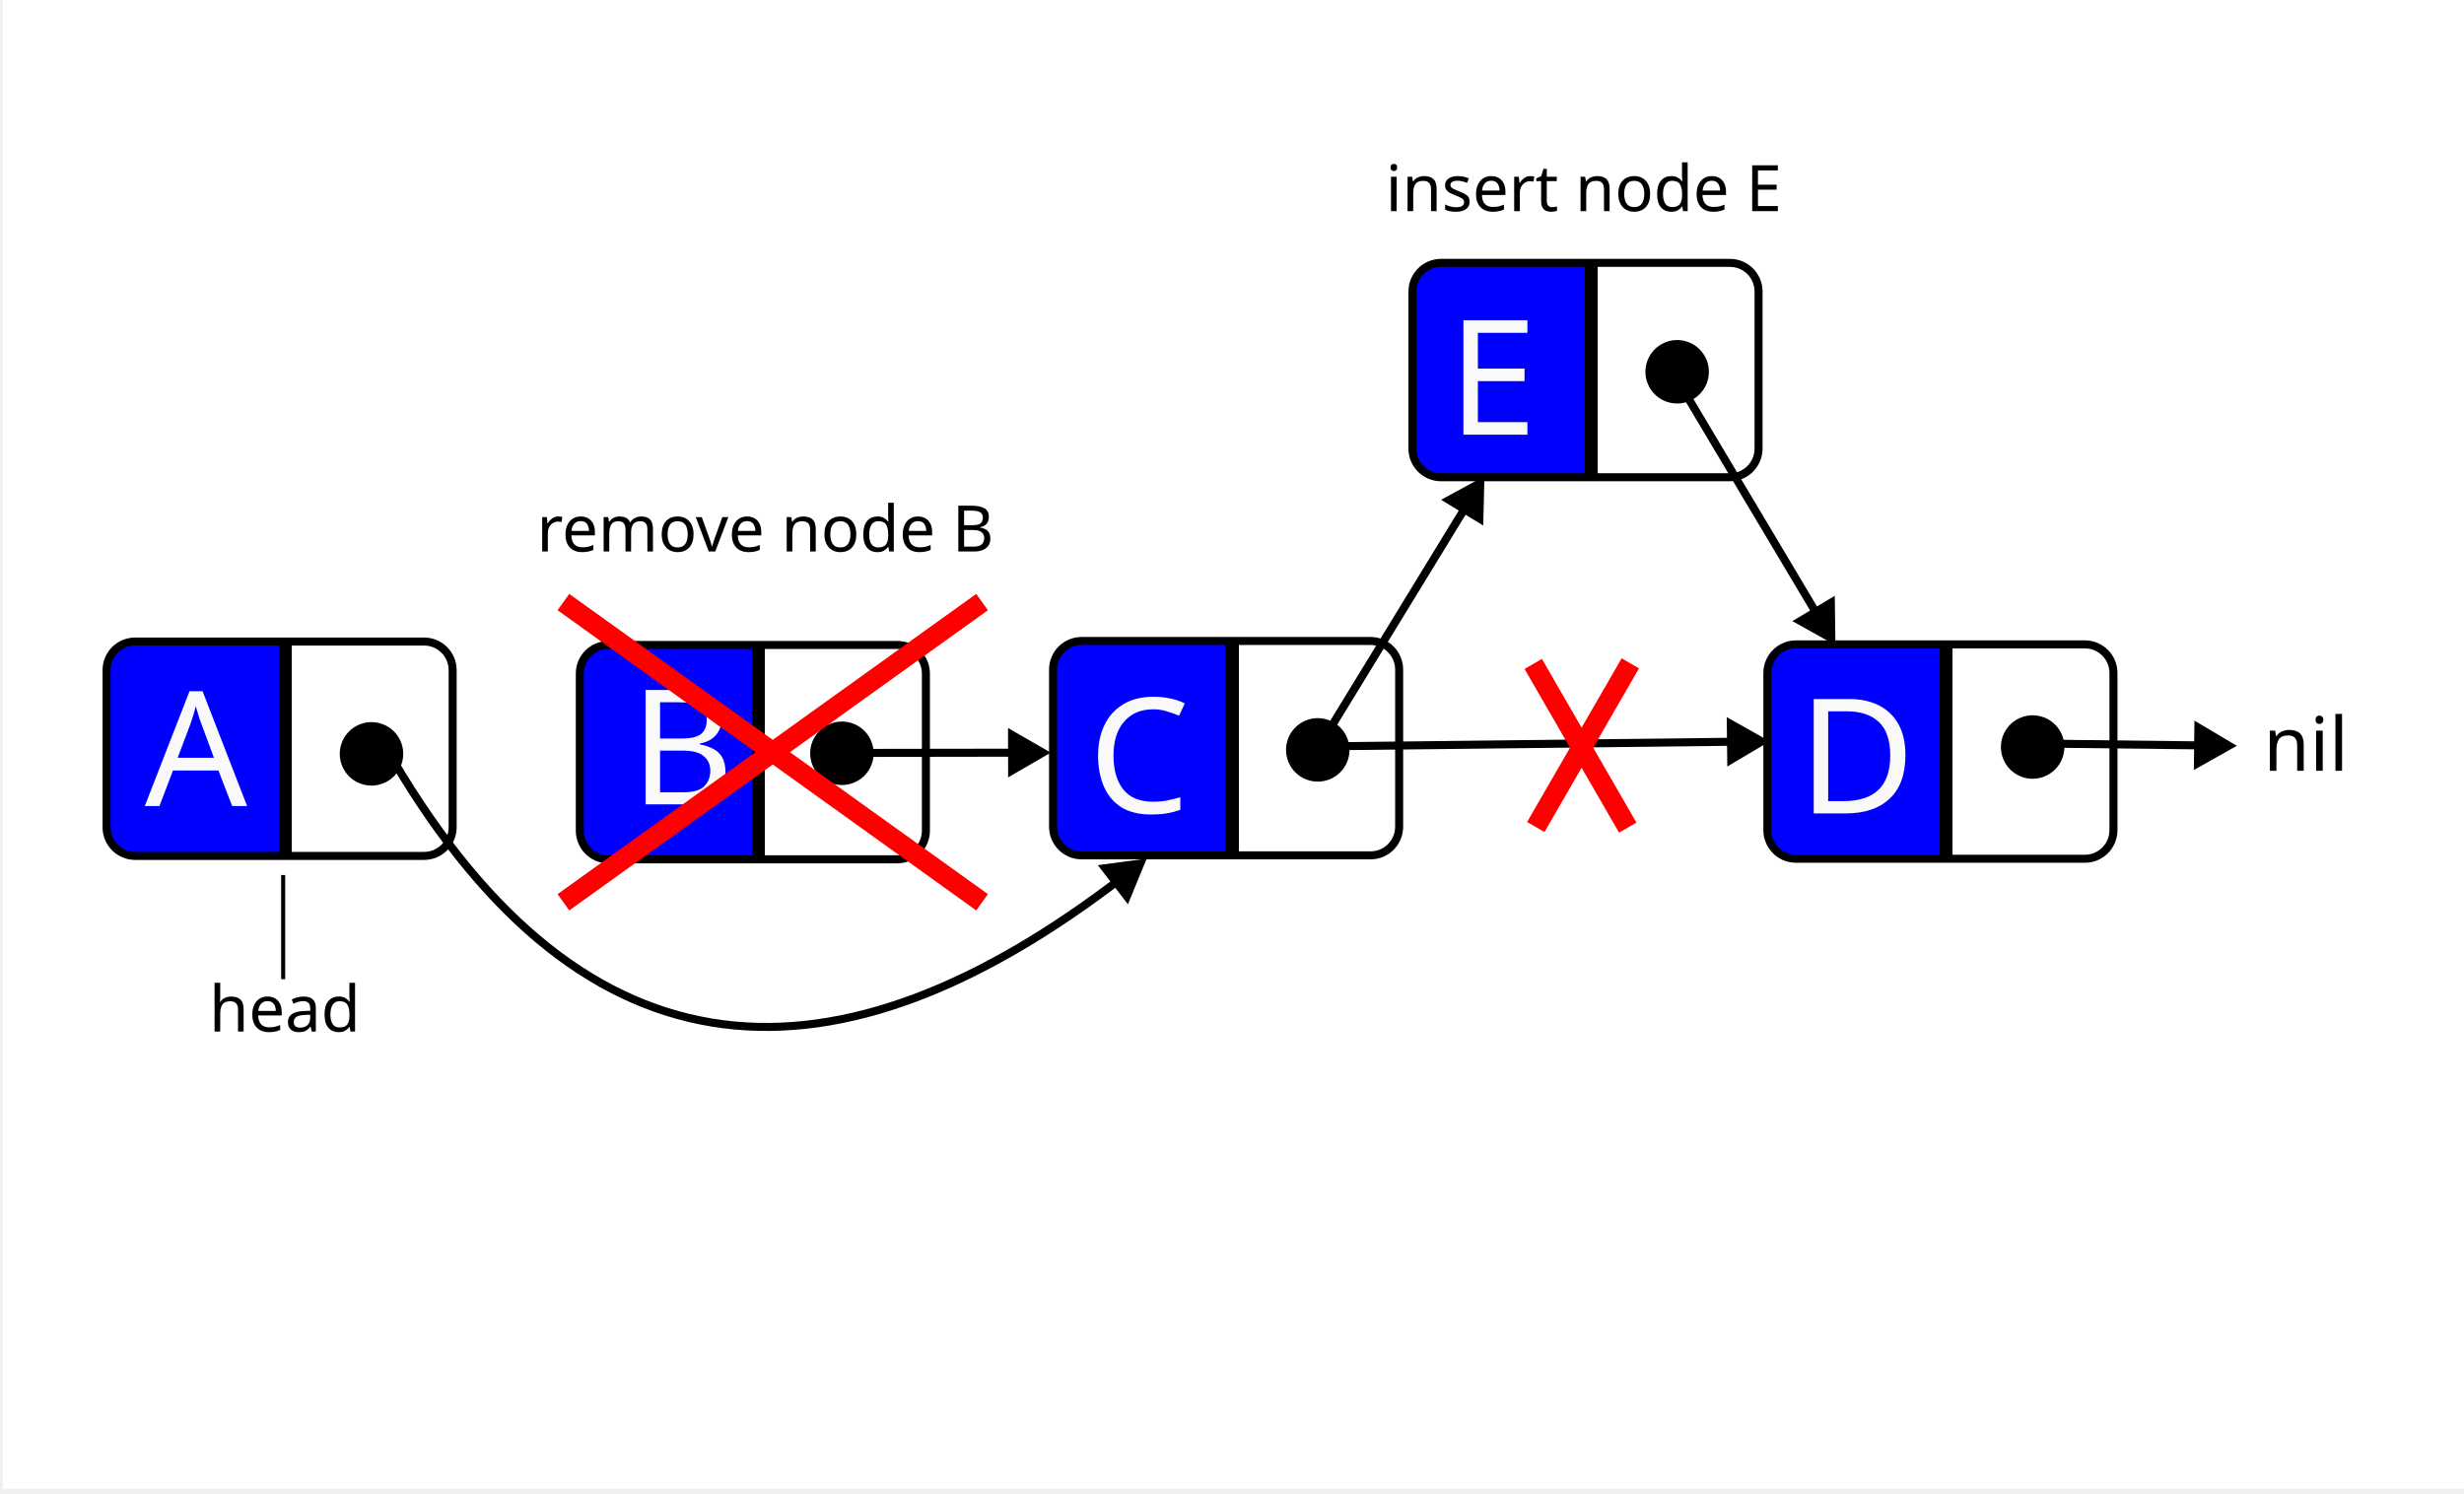
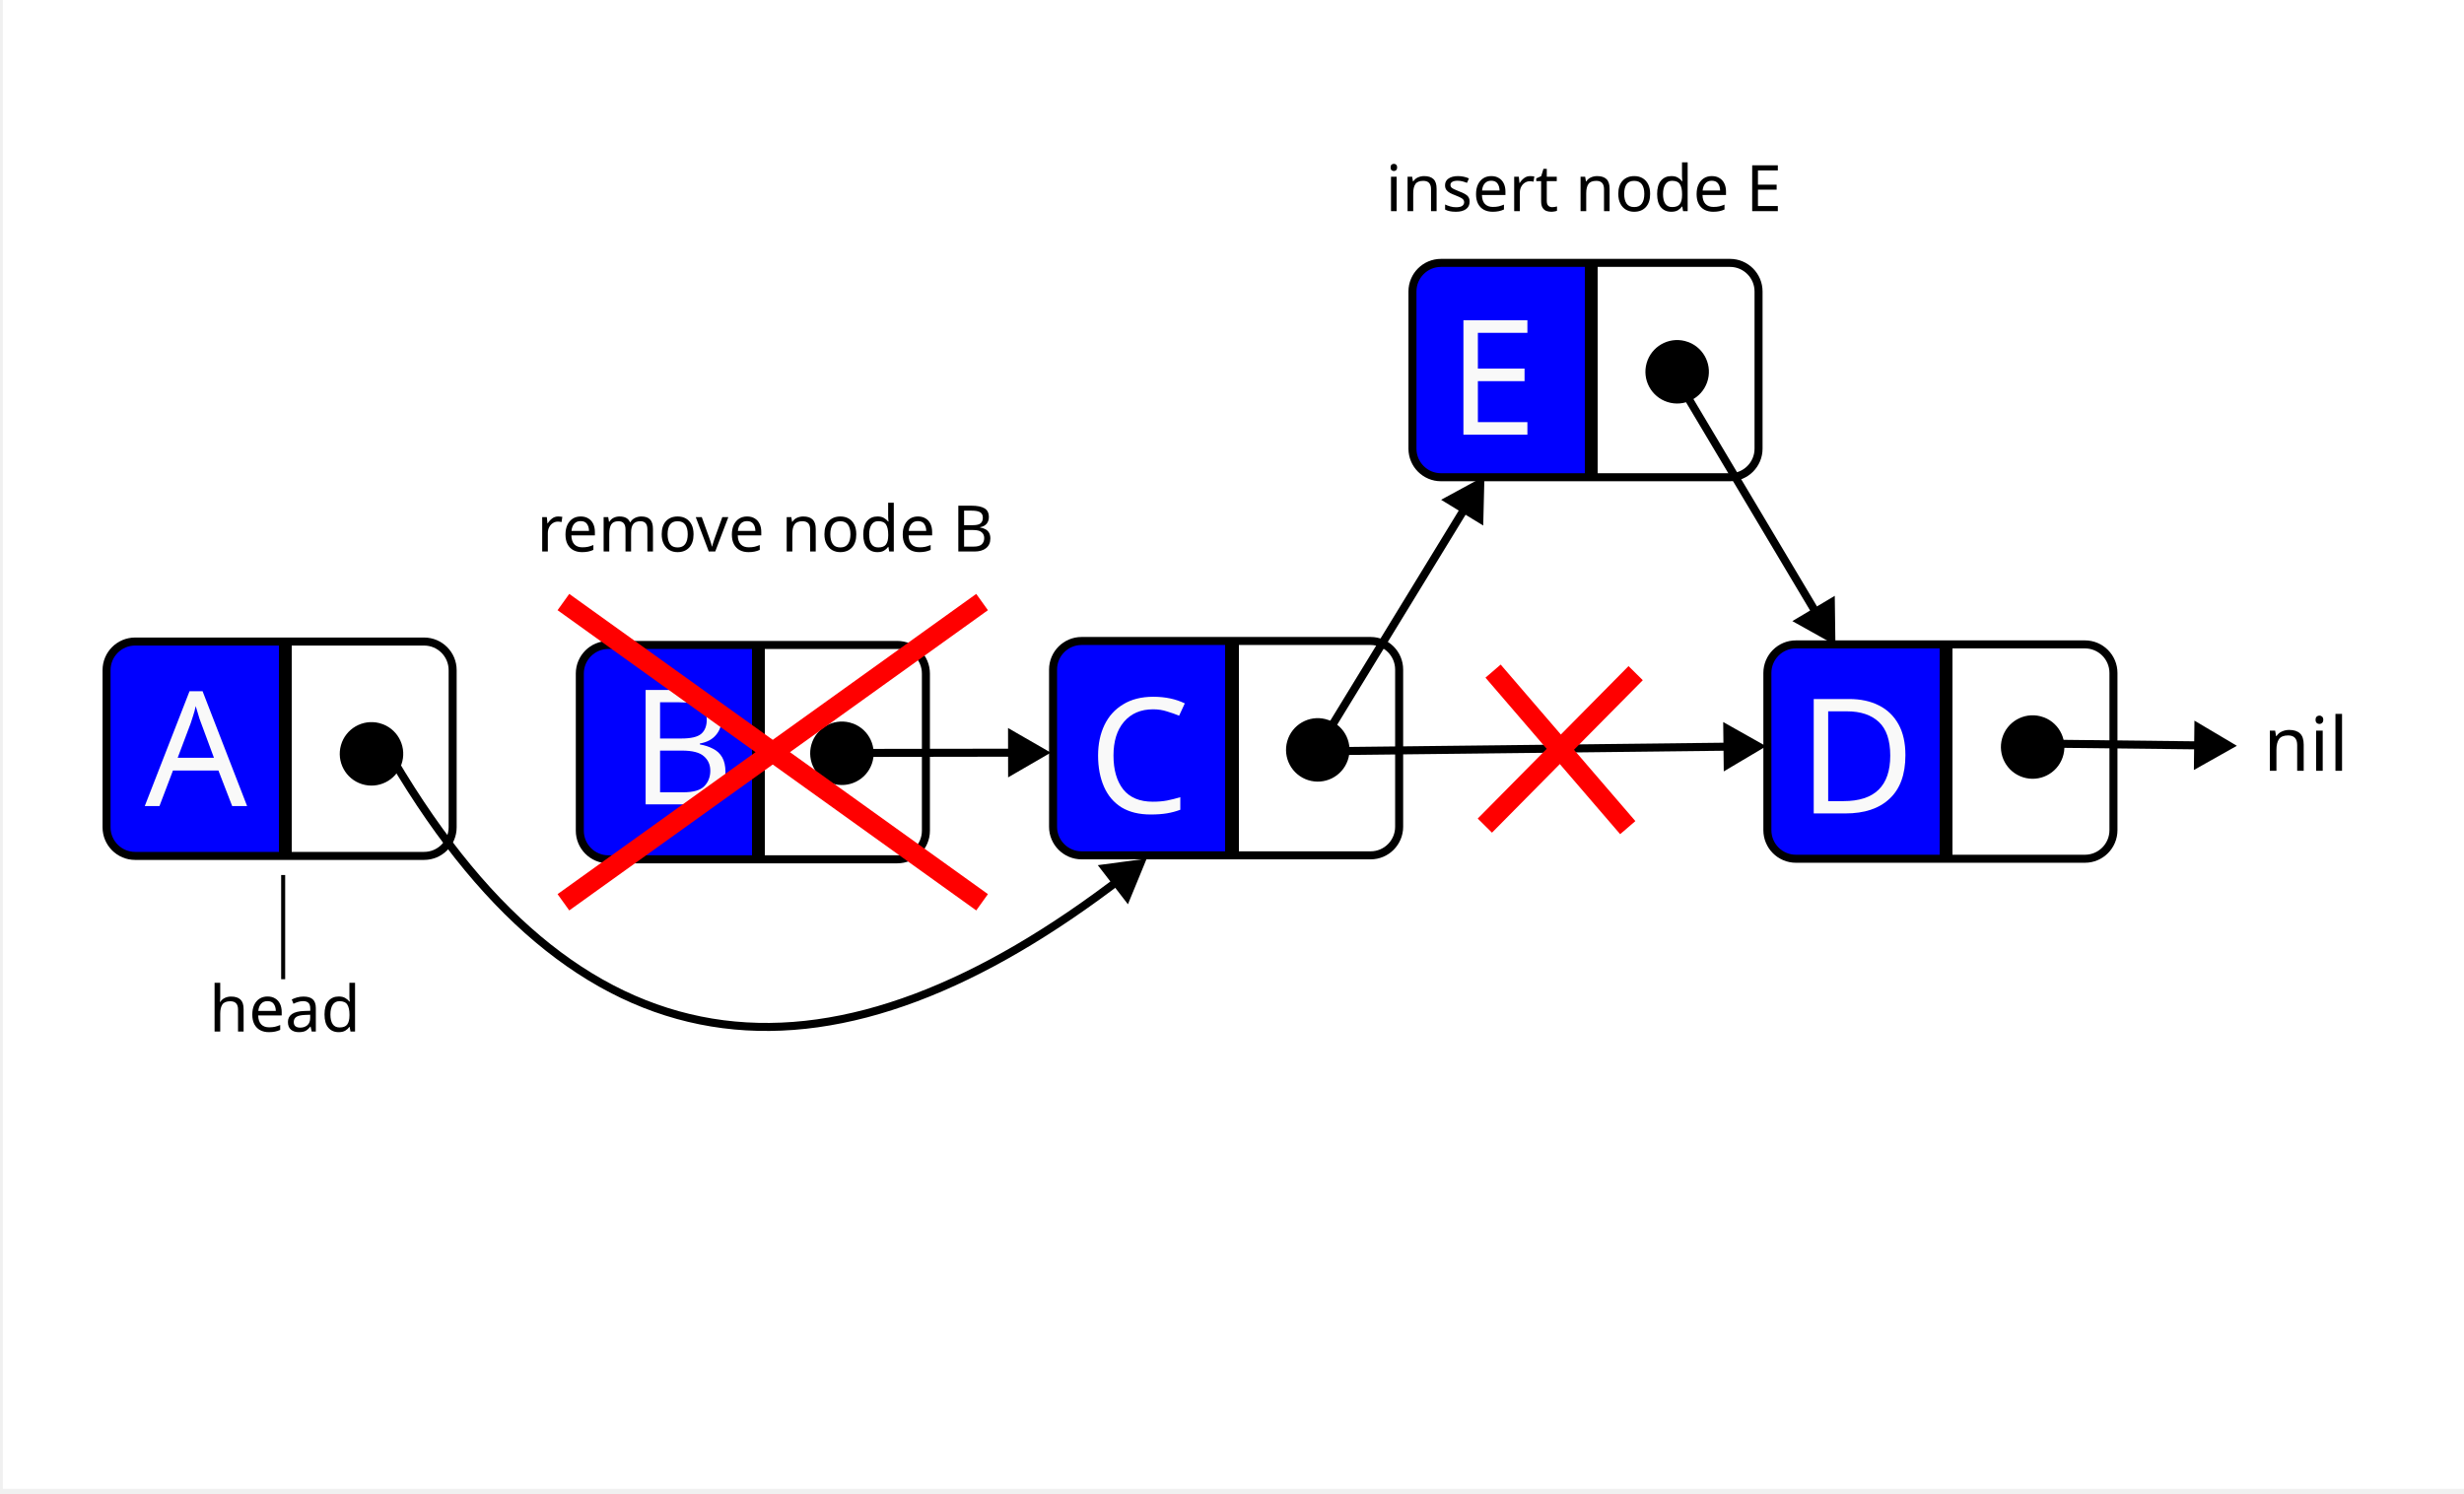
<svg xmlns="http://www.w3.org/2000/svg" xmlns:xlink="http://www.w3.org/1999/xlink" width="614.166" height="372.23" viewBox="0 0 162.498 98.486" version="1.1" id="svg1">
  <defs id="defs1">
    <rect x="610.707" y="153.753" width="73.049" height="46.562" id="rect20" />
    <marker style="overflow:visible" id="Triangle" refX="0" refY="0" orient="auto-start-reverse" markerWidth="1" markerHeight="1" viewBox="0 0 1 1" preserveAspectRatio="xMidYMid">
      <path transform="scale(0.5)" style="fill:context-stroke;fill-rule:evenodd;stroke:context-stroke;stroke-width:1pt" d="M 5.77,0 -2.88,5 V -5 Z" id="path135" />
    </marker>
    <linearGradient id="linearGradient1">
      <stop style="stop-color:#0000ff;stop-opacity:1;" offset="0" id="stop7" />
      <stop style="stop-color:#0000ff;stop-opacity:1;" offset="0.497" id="stop8" />
      <stop style="stop-color:#000000;stop-opacity:1;" offset="0.497" id="stop9" />
      <stop style="stop-color:#000000;stop-opacity:1;" offset="0.535" id="stop10" />
      <stop style="stop-color:#000000;stop-opacity:0;" offset="0.535" id="stop11" />
    </linearGradient>
    <linearGradient id="linearGradient1-1">
      <stop style="stop-color:#0000ff;stop-opacity:1;" offset="0" id="stop4" />
      <stop style="stop-color:#0000ff;stop-opacity:1;" offset="0.497" id="stop1" />
      <stop style="stop-color:#000000;stop-opacity:1;" offset="0.497" id="stop6" />
      <stop style="stop-color:#000000;stop-opacity:1;" offset="0.535" id="stop5" />
      <stop style="stop-color:#000000;stop-opacity:0;" offset="0.535" id="stop2" />
    </linearGradient>
    <color-profile name="Blue" xlink:href="file:///usr/share/color/icc/colord/Bluish.icc" id="color-profile2" />
    <rect x="24.769" y="355.177" width="136.693" height="70.648" id="rect2" />
    <rect x="24.769" y="355.177" width="136.693" height="70.648" id="rect2-7" />
    <rect x="24.769" y="355.177" width="136.693" height="70.648" id="rect2-7-2" />
    <rect x="24.769" y="355.177" width="136.693" height="70.648" id="rect2-7-0" />
    <rect x="24.769" y="355.177" width="136.693" height="70.648" id="rect2-7-26" />
    <rect x="24.769" y="355.177" width="136.693" height="70.648" id="rect2-7-02" />
    <linearGradient xlink:href="#linearGradient1-1" id="linearGradient2" x1="27.872" y1="54.495" x2="51.225" y2="54.495" gradientUnits="userSpaceOnUse" spreadMethod="pad" gradientTransform="translate(0,0.1550698)" />
    <linearGradient xlink:href="#linearGradient1-1" id="linearGradient13" x1="59.083" y1="54.726" x2="82.436" y2="54.726" gradientUnits="userSpaceOnUse" gradientTransform="translate(0,0.1488716)" />
    <linearGradient xlink:href="#linearGradient1-1" id="linearGradient15" x1="90.294" y1="54.495" x2="113.647" y2="54.495" gradientUnits="userSpaceOnUse" gradientTransform="translate(0,0.1175916)" />
    <linearGradient xlink:href="#linearGradient1-1" id="linearGradient17" x1="121.505" y1="54.726" x2="144.858" y2="54.726" gradientUnits="userSpaceOnUse" gradientTransform="translate(15.89695,0.1113934)" />
    <marker style="overflow:visible" id="Triangle-3" refX="0" refY="0" orient="auto-start-reverse" markerWidth="1" markerHeight="1" viewBox="0 0 1 1" preserveAspectRatio="xMidYMid">
      <path transform="scale(0.5)" style="fill:context-stroke;fill-rule:evenodd;stroke:context-stroke;stroke-width:1pt" d="M 5.77,0 -2.88,5 V -5 Z" id="path135-6" />
    </marker>
    <marker style="overflow:visible" id="Triangle-1" refX="0" refY="0" orient="auto-start-reverse" markerWidth="1" markerHeight="1" viewBox="0 0 1 1" preserveAspectRatio="xMidYMid">
      <path transform="scale(0.5)" style="fill:context-stroke;fill-rule:evenodd;stroke:context-stroke;stroke-width:1pt" d="M 5.77,0 -2.88,5 V -5 Z" id="path135-8" />
    </marker>
    <marker style="overflow:visible" id="Triangle-2" refX="0" refY="0" orient="auto-start-reverse" markerWidth="1" markerHeight="1" viewBox="0 0 1 1" preserveAspectRatio="xMidYMid">
      <path transform="scale(0.5)" style="fill:context-stroke;fill-rule:evenodd;stroke:context-stroke;stroke-width:1pt" d="M 5.77,0 -2.88,5 V -5 Z" id="path135-3" />
    </marker>
    <rect x="610.707" y="153.753" width="73.049" height="46.562" id="rect20-2" />
    <rect x="610.707" y="153.753" width="155.197" height="36.129" id="rect20-2-3" />
    <rect x="610.707" y="153.753" width="73.049" height="46.562" id="rect20-2-7" />
    <linearGradient xlink:href="#linearGradient1-1" id="linearGradient3" gradientUnits="userSpaceOnUse" gradientTransform="translate(23.70129,-24.82018)" x1="90.294" y1="54.495" x2="113.647" y2="54.495" />
    <marker style="overflow:visible" id="Triangle-3-6" refX="0" refY="0" orient="auto-start-reverse" markerWidth="1" markerHeight="1" viewBox="0 0 1 1" preserveAspectRatio="xMidYMid">
      <path transform="scale(0.5)" style="fill:context-stroke;fill-rule:evenodd;stroke:context-stroke;stroke-width:1pt" d="M 5.77,0 -2.88,5 V -5 Z" id="path135-6-1" />
    </marker>
    <marker style="overflow:visible" id="Triangle-3-0" refX="0" refY="0" orient="auto-start-reverse" markerWidth="1" markerHeight="1" viewBox="0 0 1 1" preserveAspectRatio="xMidYMid">
      <path transform="scale(0.5)" style="fill:context-stroke;fill-rule:evenodd;stroke:context-stroke;stroke-width:1pt" d="M 5.77,0 -2.88,5 V -5 Z" id="path135-6-2" />
    </marker>
    <rect x="610.707" y="153.753" width="155.197" height="36.129" id="rect20-2-3-4" />
  </defs>
  <g id="layer1" transform="translate(-21.10966,-5.266914)">
    <rect style="fill:#ffffff;stroke:none;stroke-width:2.002" id="rect3" width="162.498" height="98.382" x="21.297" y="5.08" />
    <rect style="fill:url(#linearGradient15);stroke:#000000;stroke-width:0.529;stroke-dasharray:none" id="rect37-9-8-3-5-5" width="22.824" height="14.138" x="90.558" y="47.544" rx="1.882" ry="1.886" />
    <rect style="fill:url(#linearGradient17);stroke:#000000;stroke-width:0.529;stroke-dasharray:none" id="rect37-9-8-3-5-5-6" width="22.824" height="14.138" x="137.666" y="47.769" rx="1.882" ry="1.886" />
    <rect style="fill:url(#linearGradient13);stroke:#000000;stroke-width:0.529;stroke-dasharray:none" id="rect37-9-8-3-5-5-1" width="22.824" height="14.138" x="59.348" y="47.806" rx="1.882" ry="1.886" />
    <text xml:space="preserve" style="font-style:normal;font-weight:normal;font-size:10.583px;line-height:1.25;font-family:sans-serif;fill:#000000;fill-opacity:1;stroke:none;stroke-width:0.265" x="62.655" y="58.321" id="text37-3-4-2-4-4">
      <tspan id="tspan37-1-5-0-7-7" style="fill:#f9f9f9;stroke-width:0.265" x="62.655" y="58.321">B</tspan>
    </text>
    <rect style="opacity:1;fill:url(#linearGradient2);fill-rule:nonzero;stroke:#000000;stroke-width:0.529;stroke-dasharray:none" id="rect37-9-8-3-5-5-8" width="22.824" height="14.138" x="28.137" y="47.581" rx="1.882" ry="1.886" />
    <text xml:space="preserve" style="font-style:normal;font-weight:normal;font-size:10.583px;line-height:1.25;font-family:sans-serif;fill:#000000;fill-opacity:1;stroke:none;stroke-width:0.265" x="30.657" y="58.433" id="text37-3-4-2-4-4-7">
      <tspan id="tspan37-1-5-0-7-7-9" style="fill:#f9f9f9;stroke-width:0.265" x="30.657" y="58.433">A</tspan>
    </text>
    <text xml:space="preserve" style="font-style:normal;font-weight:normal;font-size:10.583px;line-height:1.25;font-family:sans-serif;fill:#000000;fill-opacity:1;stroke:none;stroke-width:0.265" x="92.886" y="58.878" id="text37-3-4-2-4-4-3">
      <tspan id="tspan37-1-5-0-7-7-5" style="fill:#f9f9f9;stroke-width:0.265" x="92.886" y="58.878">C</tspan>
    </text>
    <text xml:space="preserve" style="font-style:normal;font-weight:normal;font-size:10.583px;line-height:1.25;font-family:sans-serif;fill:#000000;fill-opacity:1;stroke:none;stroke-width:0.265" x="139.693" y="58.92" id="text37-3-4-2-4-4-2">
      <tspan id="tspan37-1-5-0-7-7-7" style="fill:#f9f9f9;stroke-width:0.265" x="139.693" y="58.92">D</tspan>
    </text>
    <path style="opacity:1;fill:#000000;fill-rule:nonzero;stroke:none;stroke-width:0.609;stroke-dasharray:none" id="path19" d="m 46.369,53.037 a 2.093,2.093 0 0 1 1.214,2.649 2.093,2.093 0 0 1 -2.609,1.297 2.093,2.093 0 0 1 -1.378,-2.567 2.093,2.093 0 0 1 2.522,-1.458" />
    <path style="fill:#000000;fill-rule:nonzero;stroke:none;stroke-width:0.609;stroke-dasharray:none" id="path19-5" d="m 77.393,52.999 a 2.093,2.093 0 0 1 1.214,2.649 2.093,2.093 0 0 1 -2.609,1.297 2.093,2.093 0 0 1 -1.378,-2.567 2.093,2.093 0 0 1 2.522,-1.458" />
    <path style="fill:#000000;fill-rule:nonzero;stroke:none;stroke-width:0.609;stroke-dasharray:none" id="path19-2" d="m 108.775,52.775 a 2.093,2.093 0 0 1 1.214,2.649 2.093,2.093 0 0 1 -2.609,1.297 2.093,2.093 0 0 1 -1.378,-2.567 2.093,2.093 0 0 1 2.522,-1.458" />
    <rect style="fill:url(#linearGradient3);stroke:#000000;stroke-width:0.529;stroke-dasharray:none" id="rect37-9-8-3-5-5-9" width="22.824" height="14.138" x="114.26" y="22.606" rx="1.882" ry="1.886" />
    <text xml:space="preserve" style="font-style:normal;font-weight:normal;font-size:10.583px;line-height:1.25;font-family:sans-serif;fill:#000000;fill-opacity:1;stroke:none;stroke-width:0.265" x="116.588" y="33.94" id="text37-3-4-2-4-4-3-3">
      <tspan id="tspan37-1-5-0-7-7-5-6" style="fill:#f9f9f9;stroke-width:0.265" x="116.588" y="33.94">E</tspan>
    </text>
    <path style="fill:#000000;fill-rule:nonzero;stroke:none;stroke-width:0.609;stroke-dasharray:none" id="path19-2-0" d="m 132.476,27.837 a 2.093,2.093 0 0 1 1.214,2.649 2.093,2.093 0 0 1 -2.609,1.297 2.093,2.093 0 0 1 -1.378,-2.567 2.093,2.093 0 0 1 2.522,-1.458" />
    <path style="fill:#000000;fill-rule:nonzero;stroke:none;stroke-width:0.609;stroke-dasharray:none" id="path19-7" d="m 155.92,52.587 a 2.093,2.093 0 0 1 1.214,2.649 2.093,2.093 0 0 1 -2.609,1.297 2.093,2.093 0 0 1 -1.378,-2.567 2.093,2.093 0 0 1 2.522,-1.458" />
    <path style="fill:none;stroke:#000000;stroke-width:0.529;stroke-linecap:butt;stroke-linejoin:miter;stroke-miterlimit:4.3;stroke-dasharray:none;stroke-opacity:1;marker-end:url(#Triangle)" d="m 78.486,54.926 10.043,-0.015" id="path20" />
    <path style="fill:none;stroke:#000000;stroke-width:0.529;stroke-linecap:butt;stroke-linejoin:miter;stroke-miterlimit:4.3;stroke-dasharray:none;stroke-opacity:1;marker-end:url(#Triangle-3)" d="m 108.888,53.227 9.139,-14.948" id="path20-6" />
-     <path style="fill:none;stroke:#000000;stroke-width:0.529;stroke-linecap:butt;stroke-linejoin:miter;stroke-miterlimit:4.3;stroke-dasharray:none;stroke-opacity:1;marker-end:url(#Triangle-3-0)" d="M 109.511,54.481 135.942,54.184" id="path20-6-75" />
+     <path style="fill:none;stroke:#000000;stroke-width:0.529;stroke-linecap:butt;stroke-linejoin:miter;stroke-miterlimit:4.3;stroke-dasharray:none;stroke-opacity:1;marker-end:url(#Triangle-3-0)" d="m 109.277,54.805 26.432,-0.297" id="path20-6-75" />
    <path style="fill:none;stroke:#000000;stroke-width:0.529;stroke-linecap:butt;stroke-linejoin:miter;stroke-miterlimit:4.3;stroke-dasharray:none;stroke-opacity:1;marker-end:url(#Triangle-3-6)" d="m 131.977,30.74 9.215,15.465" id="path20-6-7" />
    <path style="fill:none;stroke:#000000;stroke-width:0.529;stroke-linecap:butt;stroke-linejoin:miter;stroke-miterlimit:4.3;stroke-dasharray:none;stroke-opacity:1;marker-end:url(#Triangle-1)" d="m 156.752,54.323 9.998,0.113" id="path20-9" />
    <path style="fill:none;stroke:#000000;stroke-width:0.529;stroke-linecap:butt;stroke-linejoin:miter;stroke-miterlimit:4.3;stroke-dasharray:none;stroke-opacity:1;marker-end:url(#Triangle-2)" d="m 46.996,55.33 c 12.789,21.721 29.271,22.348 48.249,7.717" id="path20-5" />
    <text xml:space="preserve" transform="matrix(0.2645833,0,0,0.2645833,8.799384,11.05602)" id="text20" style="font-style:normal;font-weight:normal;font-size:18.667px;line-height:1.25;font-family:sans-serif;white-space:pre;shape-inside:url(#rect20);display:inline;fill:#000000;fill-opacity:1;stroke:none">
-       <tspan x="610.707" y="170.268" id="tspan2">nil</tspan>
+       <tspan x="610.707" y="170.268" id="tspan6">nil</tspan>
    </text>
    <text xml:space="preserve" transform="matrix(0.2645833,0,0,0.2645833,-126.6817,28.87805)" id="text20-9-3" style="font-style:normal;font-weight:normal;font-size:16px;line-height:1.25;font-family:sans-serif;white-space:pre;shape-inside:url(#rect20-2-7);display:inline;fill:#000000;fill-opacity:1;stroke:none">
-       <tspan x="610.707" y="167.908" id="tspan3">head</tspan>
+       <tspan x="610.707" y="167.908" id="tspan7">head</tspan>
    </text>
    <text xml:space="preserve" transform="matrix(0.2645833,0,0,0.2645833,-105.0758,-2.782442)" id="text20-9-9" style="font-style:normal;font-weight:normal;font-size:16px;line-height:1.25;font-family:sans-serif;white-space:pre;shape-inside:url(#rect20-2-3);display:inline;fill:#000000;fill-opacity:1;stroke:none">
-       <tspan x="610.707" y="167.908" id="tspan4">remove node B
+       <tspan x="610.707" y="167.908" id="tspan8">remove node B
</tspan>
    </text>
    <text xml:space="preserve" transform="matrix(0.2645833,0,0,0.2645833,-49.09748,-25.23249)" id="text20-9-9-8" style="font-style:normal;font-weight:normal;font-size:16px;line-height:1.25;font-family:sans-serif;white-space:pre;shape-inside:url(#rect20-2-3-4);display:inline;fill:#000000;fill-opacity:1;stroke:none">
-       <tspan x="610.707" y="167.908" id="tspan5">insert node E
+       <tspan x="610.707" y="167.908" id="tspan9">insert node E
</tspan>
    </text>
    <path style="fill:none;stroke:#000000;stroke-width:0.265px;stroke-linecap:butt;stroke-linejoin:miter;stroke-opacity:1" d="M 39.784,69.852 V 62.98" id="path1" />
-     <path style="fill:none;stroke:#ff0000;stroke-width:1.323;stroke-linecap:butt;stroke-linejoin:miter;stroke-dasharray:none;stroke-opacity:1" d="m 122.225,49.058 6.234,10.797" id="path3" />
-     <path style="fill:none;stroke:#ff0000;stroke-width:1.323;stroke-linecap:butt;stroke-linejoin:miter;stroke-dasharray:none;stroke-opacity:1" d="m 128.627,49.018 -6.234,10.797" id="path3-8" />
+     <path style="fill:none;stroke:#ff0000;stroke-width:1.323;stroke-linecap:butt;stroke-linejoin:miter;stroke-dasharray:none;stroke-opacity:1" d="m 119.576,49.531 8.883,10.324" id="path3" />
+     <path style="fill:none;stroke:#ff0000;stroke-width:1.323;stroke-linecap:butt;stroke-linejoin:miter;stroke-dasharray:none;stroke-opacity:1" d="m 128.98,49.665 -9.946,10.056" id="path3-8" />
    <path style="fill:none;stroke:#ff0000;stroke-width:1.323;stroke-linecap:butt;stroke-linejoin:miter;stroke-dasharray:none;stroke-opacity:1" d="M 85.877,44.976 58.266,64.778" id="path3-8-6" />
    <path style="fill:none;stroke:#ff0000;stroke-width:1.323;stroke-linecap:butt;stroke-linejoin:miter;stroke-dasharray:none;stroke-opacity:1" d="M 58.266,44.976 85.877,64.778" id="path3-8-6-3" />
  </g>
</svg>
